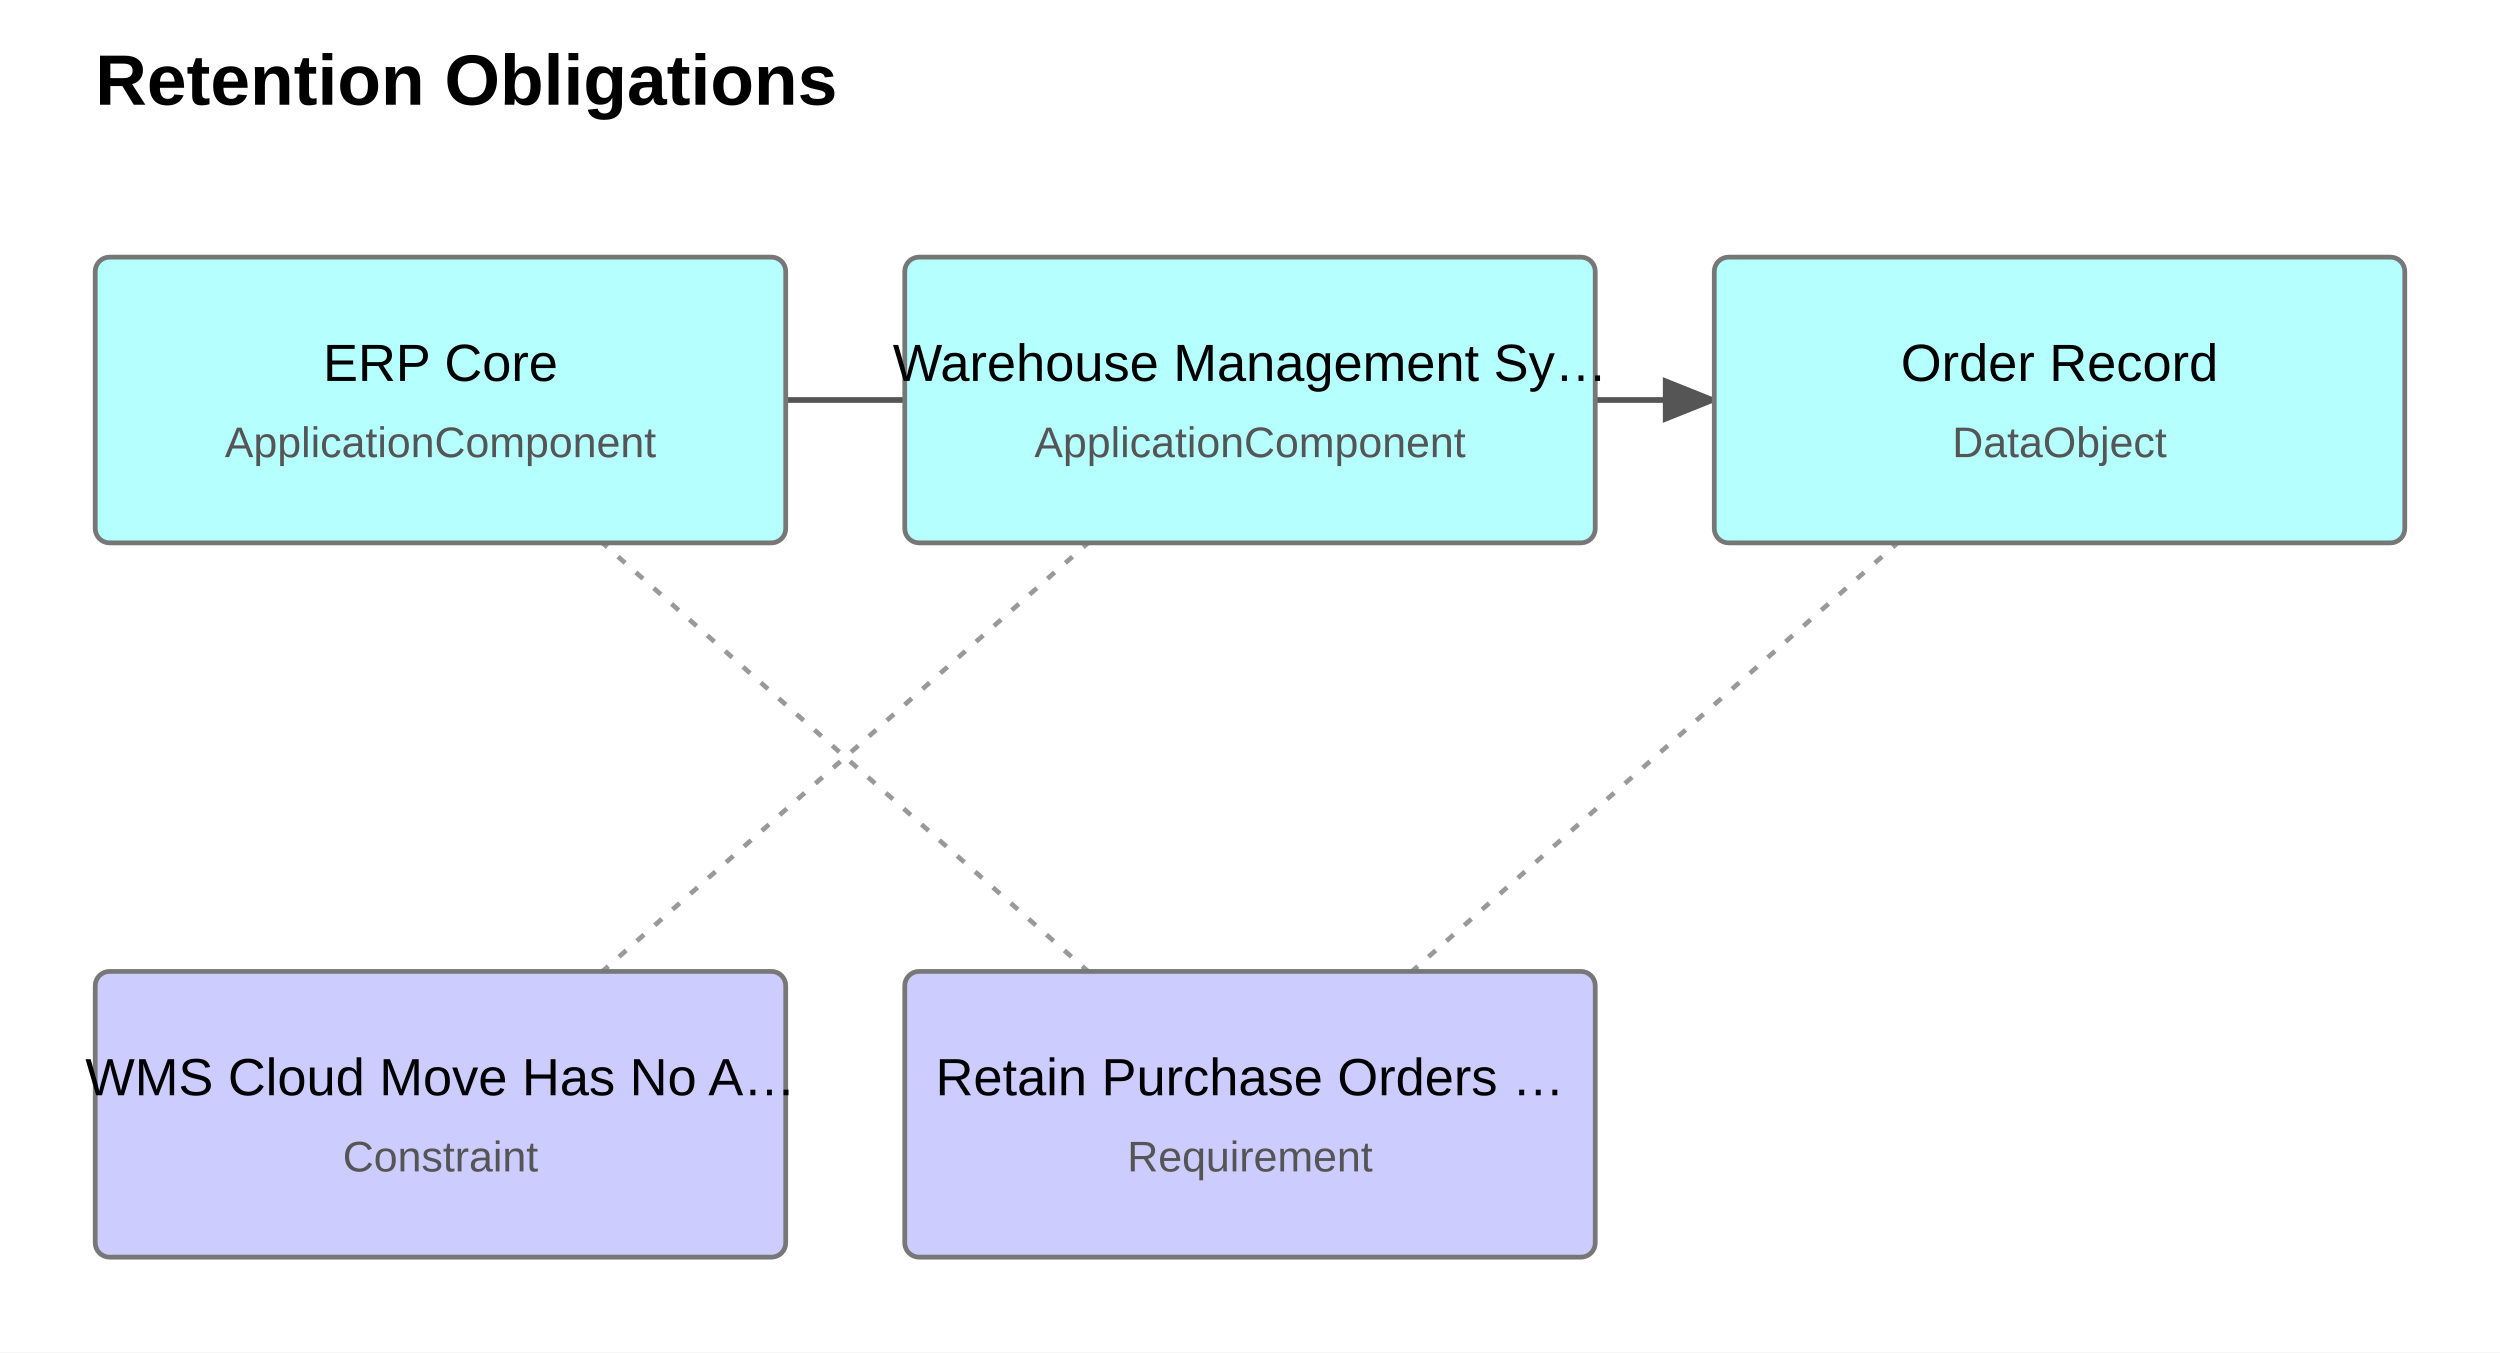
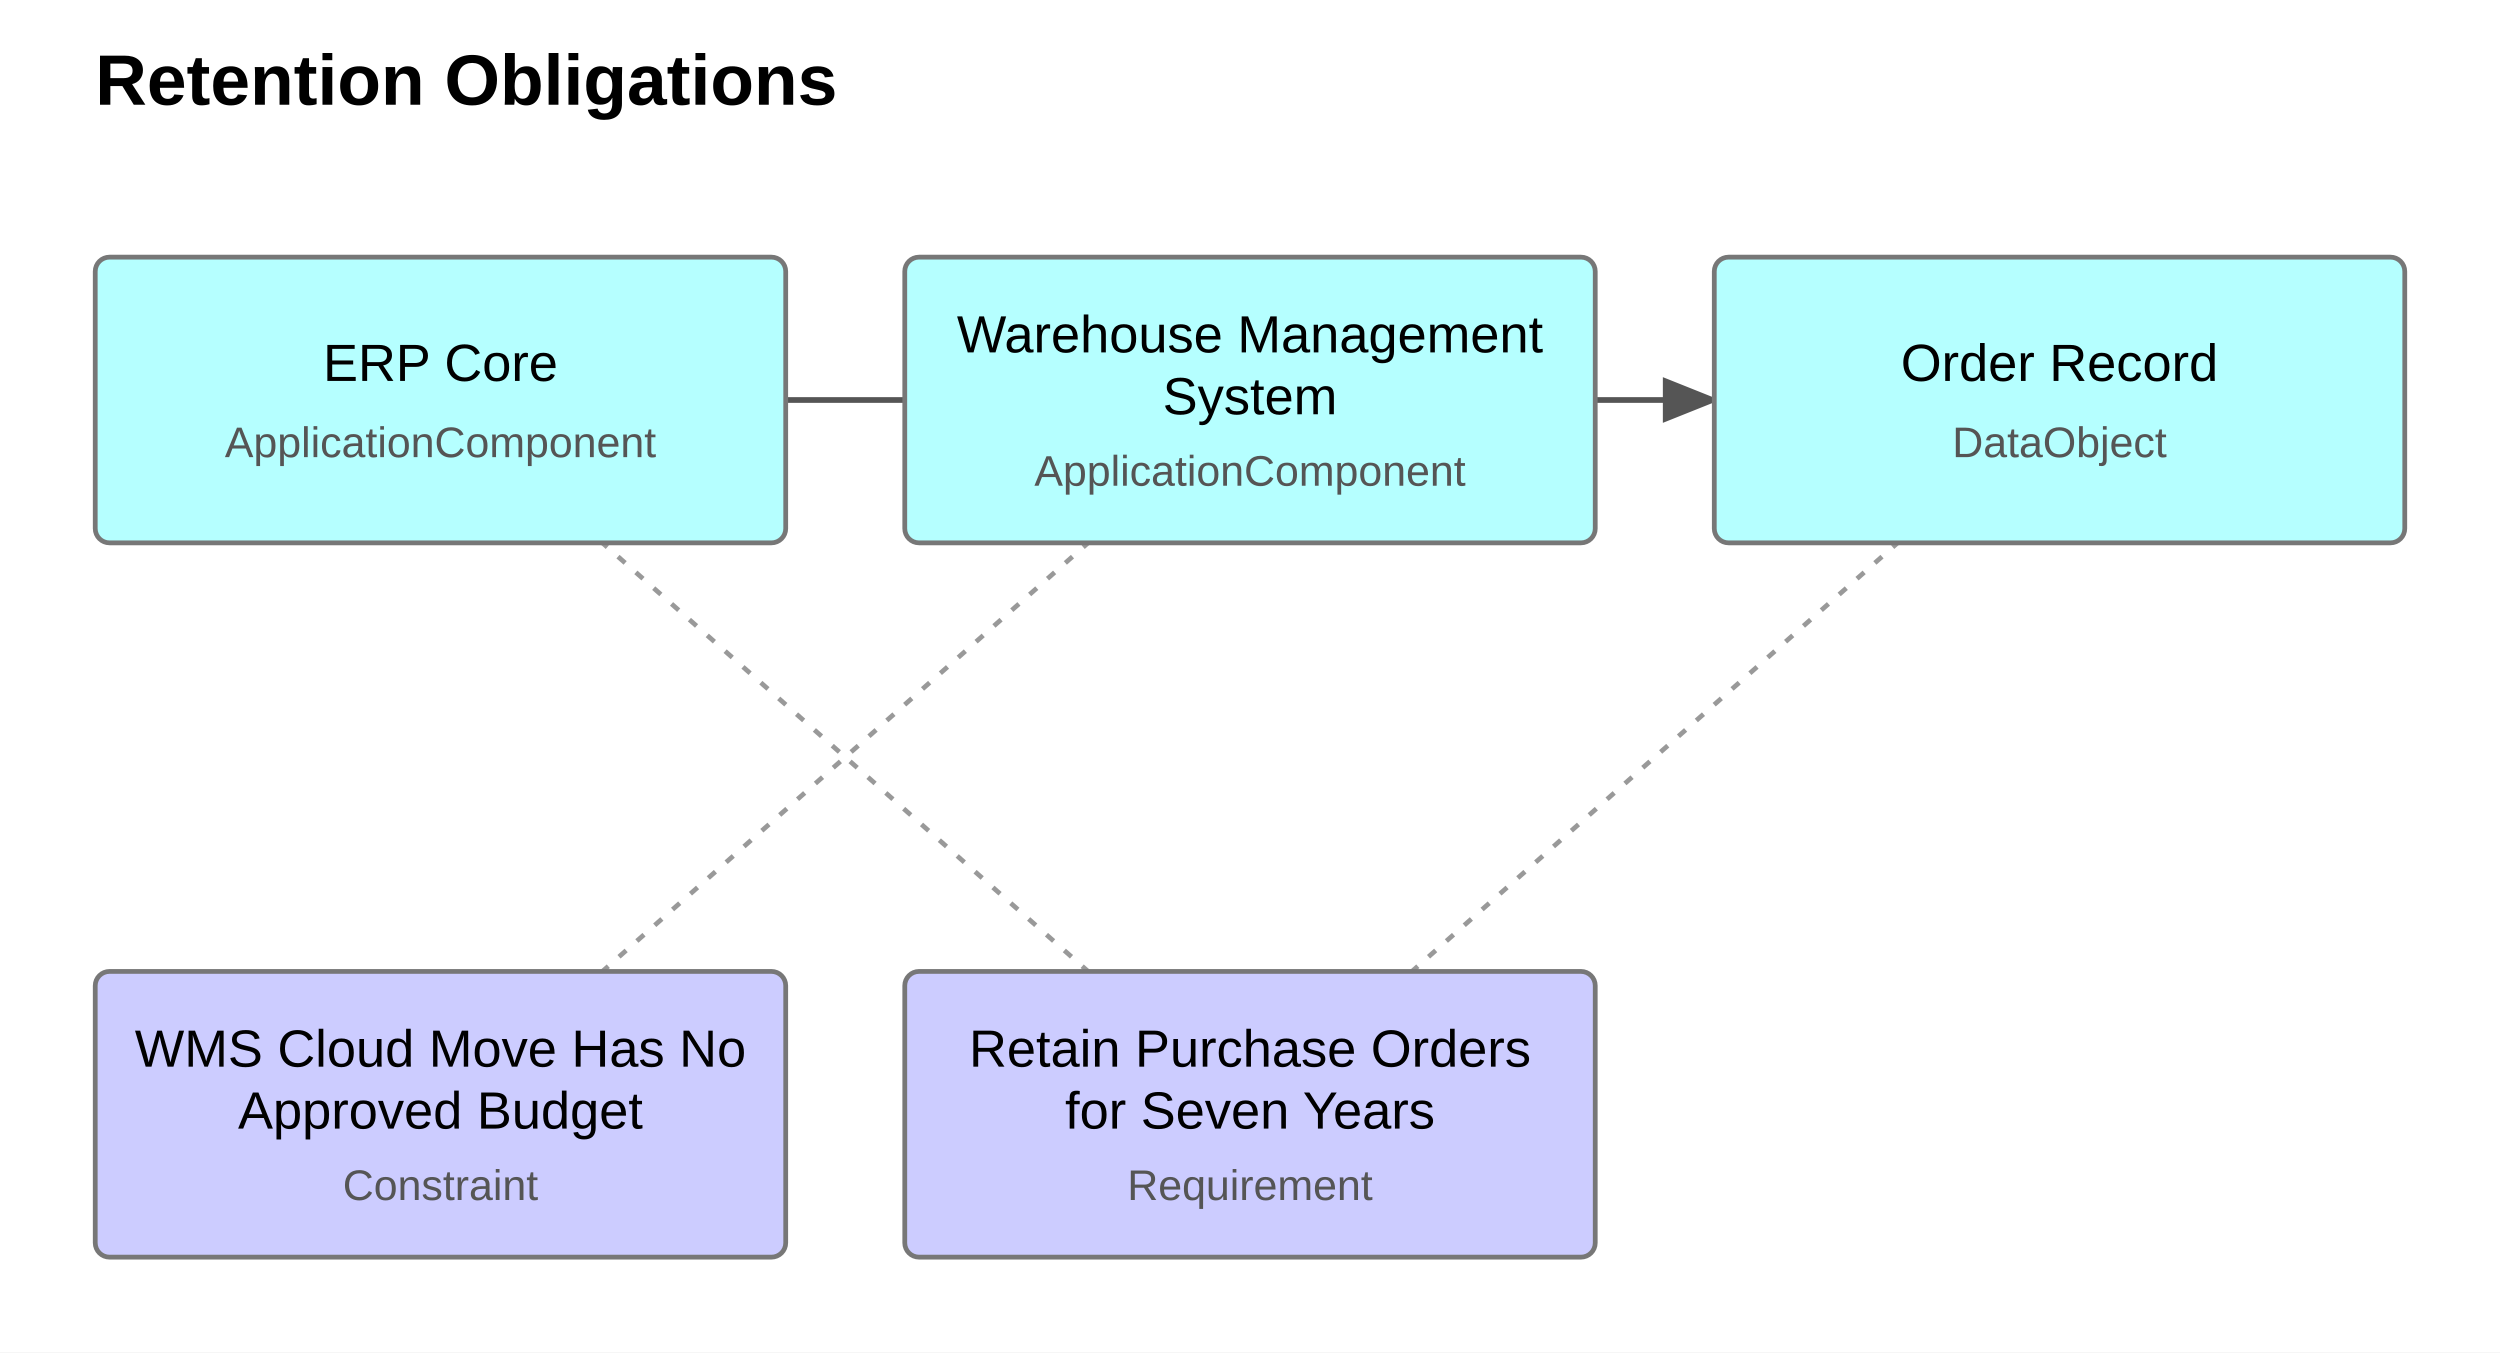
<svg xmlns="http://www.w3.org/2000/svg" width="525" height="284" viewBox="0 0 525 284">
  <defs>
    <marker id="arrow" markerWidth="10" markerHeight="8" refX="9" refY="4" orient="auto">
      <path d="M0,0 L10,4 L0,8 z" fill="#555555" />
    </marker>
  </defs>
  <rect x="0" y="0" width="525" height="284" fill="#FFFFFF" />
  <text x="20" y="22" font-family="Segoe UI, Arial, sans-serif" font-size="15" font-weight="bold">Retention Obligations</text>
  <line x1="92.5" y1="84.0" x2="360.0" y2="84.0" stroke="#555555" stroke-width="1.2" marker-end="url(#arrow)" />
  <line x1="92.5" y1="234.0" x2="228.5" y2="114.0" stroke="#999999" stroke-width="1" stroke-dasharray="2,3" />
  <line x1="262.5" y1="234.0" x2="398.5" y2="114.0" stroke="#999999" stroke-width="1" stroke-dasharray="2,3" />
  <line x1="262.5" y1="234.0" x2="126.5" y2="114.0" stroke="#999999" stroke-width="1" stroke-dasharray="2,3" />
  <g>
    <rect x="20" y="54" width="145" height="60" rx="3" fill="#B5FFFF" stroke="#777777" />
    <text x="92.5" y="80" font-family="Segoe UI, Arial, sans-serif" font-size="11" text-anchor="middle">ERP Core</text>
    <text x="92.5" y="96" font-family="Segoe UI, Arial, sans-serif" font-size="9" fill="#555555" text-anchor="middle">ApplicationComponent</text>
  </g>
  <g>
    <rect x="190" y="54" width="145" height="60" rx="3" fill="#B5FFFF" stroke="#777777" />
-     <text x="262.5" y="80" font-family="Segoe UI, Arial, sans-serif" font-size="11" text-anchor="middle">Warehouse Management Sy…</text>
-     <text x="262.5" y="96" font-family="Segoe UI, Arial, sans-serif" font-size="9" fill="#555555" text-anchor="middle">ApplicationComponent</text>
+     <text x="262.5" y="74" font-family="Segoe UI, Arial, sans-serif" font-size="11" text-anchor="middle">Warehouse Management</text>
+     <text x="262.5" y="87" font-family="Segoe UI, Arial, sans-serif" font-size="11" text-anchor="middle">System</text>
+     <text x="262.5" y="102" font-family="Segoe UI, Arial, sans-serif" font-size="9" fill="#555555" text-anchor="middle">ApplicationComponent</text>
  </g>
  <g>
    <rect x="20" y="204" width="145" height="60" rx="3" fill="#CCCCFF" stroke="#777777" />
-     <text x="92.5" y="230" font-family="Segoe UI, Arial, sans-serif" font-size="11" text-anchor="middle">WMS Cloud Move Has No A…</text>
-     <text x="92.5" y="246" font-family="Segoe UI, Arial, sans-serif" font-size="9" fill="#555555" text-anchor="middle">Constraint</text>
+     <text x="92.5" y="224" font-family="Segoe UI, Arial, sans-serif" font-size="11" text-anchor="middle">WMS Cloud Move Has No</text>
+     <text x="92.5" y="237" font-family="Segoe UI, Arial, sans-serif" font-size="11" text-anchor="middle">Approved Budget</text>
+     <text x="92.5" y="252" font-family="Segoe UI, Arial, sans-serif" font-size="9" fill="#555555" text-anchor="middle">Constraint</text>
  </g>
  <g>
    <rect x="360" y="54" width="145" height="60" rx="3" fill="#B5FFFF" stroke="#777777" />
    <text x="432.5" y="80" font-family="Segoe UI, Arial, sans-serif" font-size="11" text-anchor="middle">Order Record</text>
    <text x="432.5" y="96" font-family="Segoe UI, Arial, sans-serif" font-size="9" fill="#555555" text-anchor="middle">DataObject</text>
  </g>
  <g>
    <rect x="190" y="204" width="145" height="60" rx="3" fill="#CCCCFF" stroke="#777777" />
-     <text x="262.5" y="230" font-family="Segoe UI, Arial, sans-serif" font-size="11" text-anchor="middle">Retain Purchase Orders …</text>
-     <text x="262.5" y="246" font-family="Segoe UI, Arial, sans-serif" font-size="9" fill="#555555" text-anchor="middle">Requirement</text>
+     <text x="262.5" y="224" font-family="Segoe UI, Arial, sans-serif" font-size="11" text-anchor="middle">Retain Purchase Orders</text>
+     <text x="262.5" y="237" font-family="Segoe UI, Arial, sans-serif" font-size="11" text-anchor="middle">for Seven Years</text>
+     <text x="262.5" y="252" font-family="Segoe UI, Arial, sans-serif" font-size="9" fill="#555555" text-anchor="middle">Requirement</text>
  </g>
</svg>
